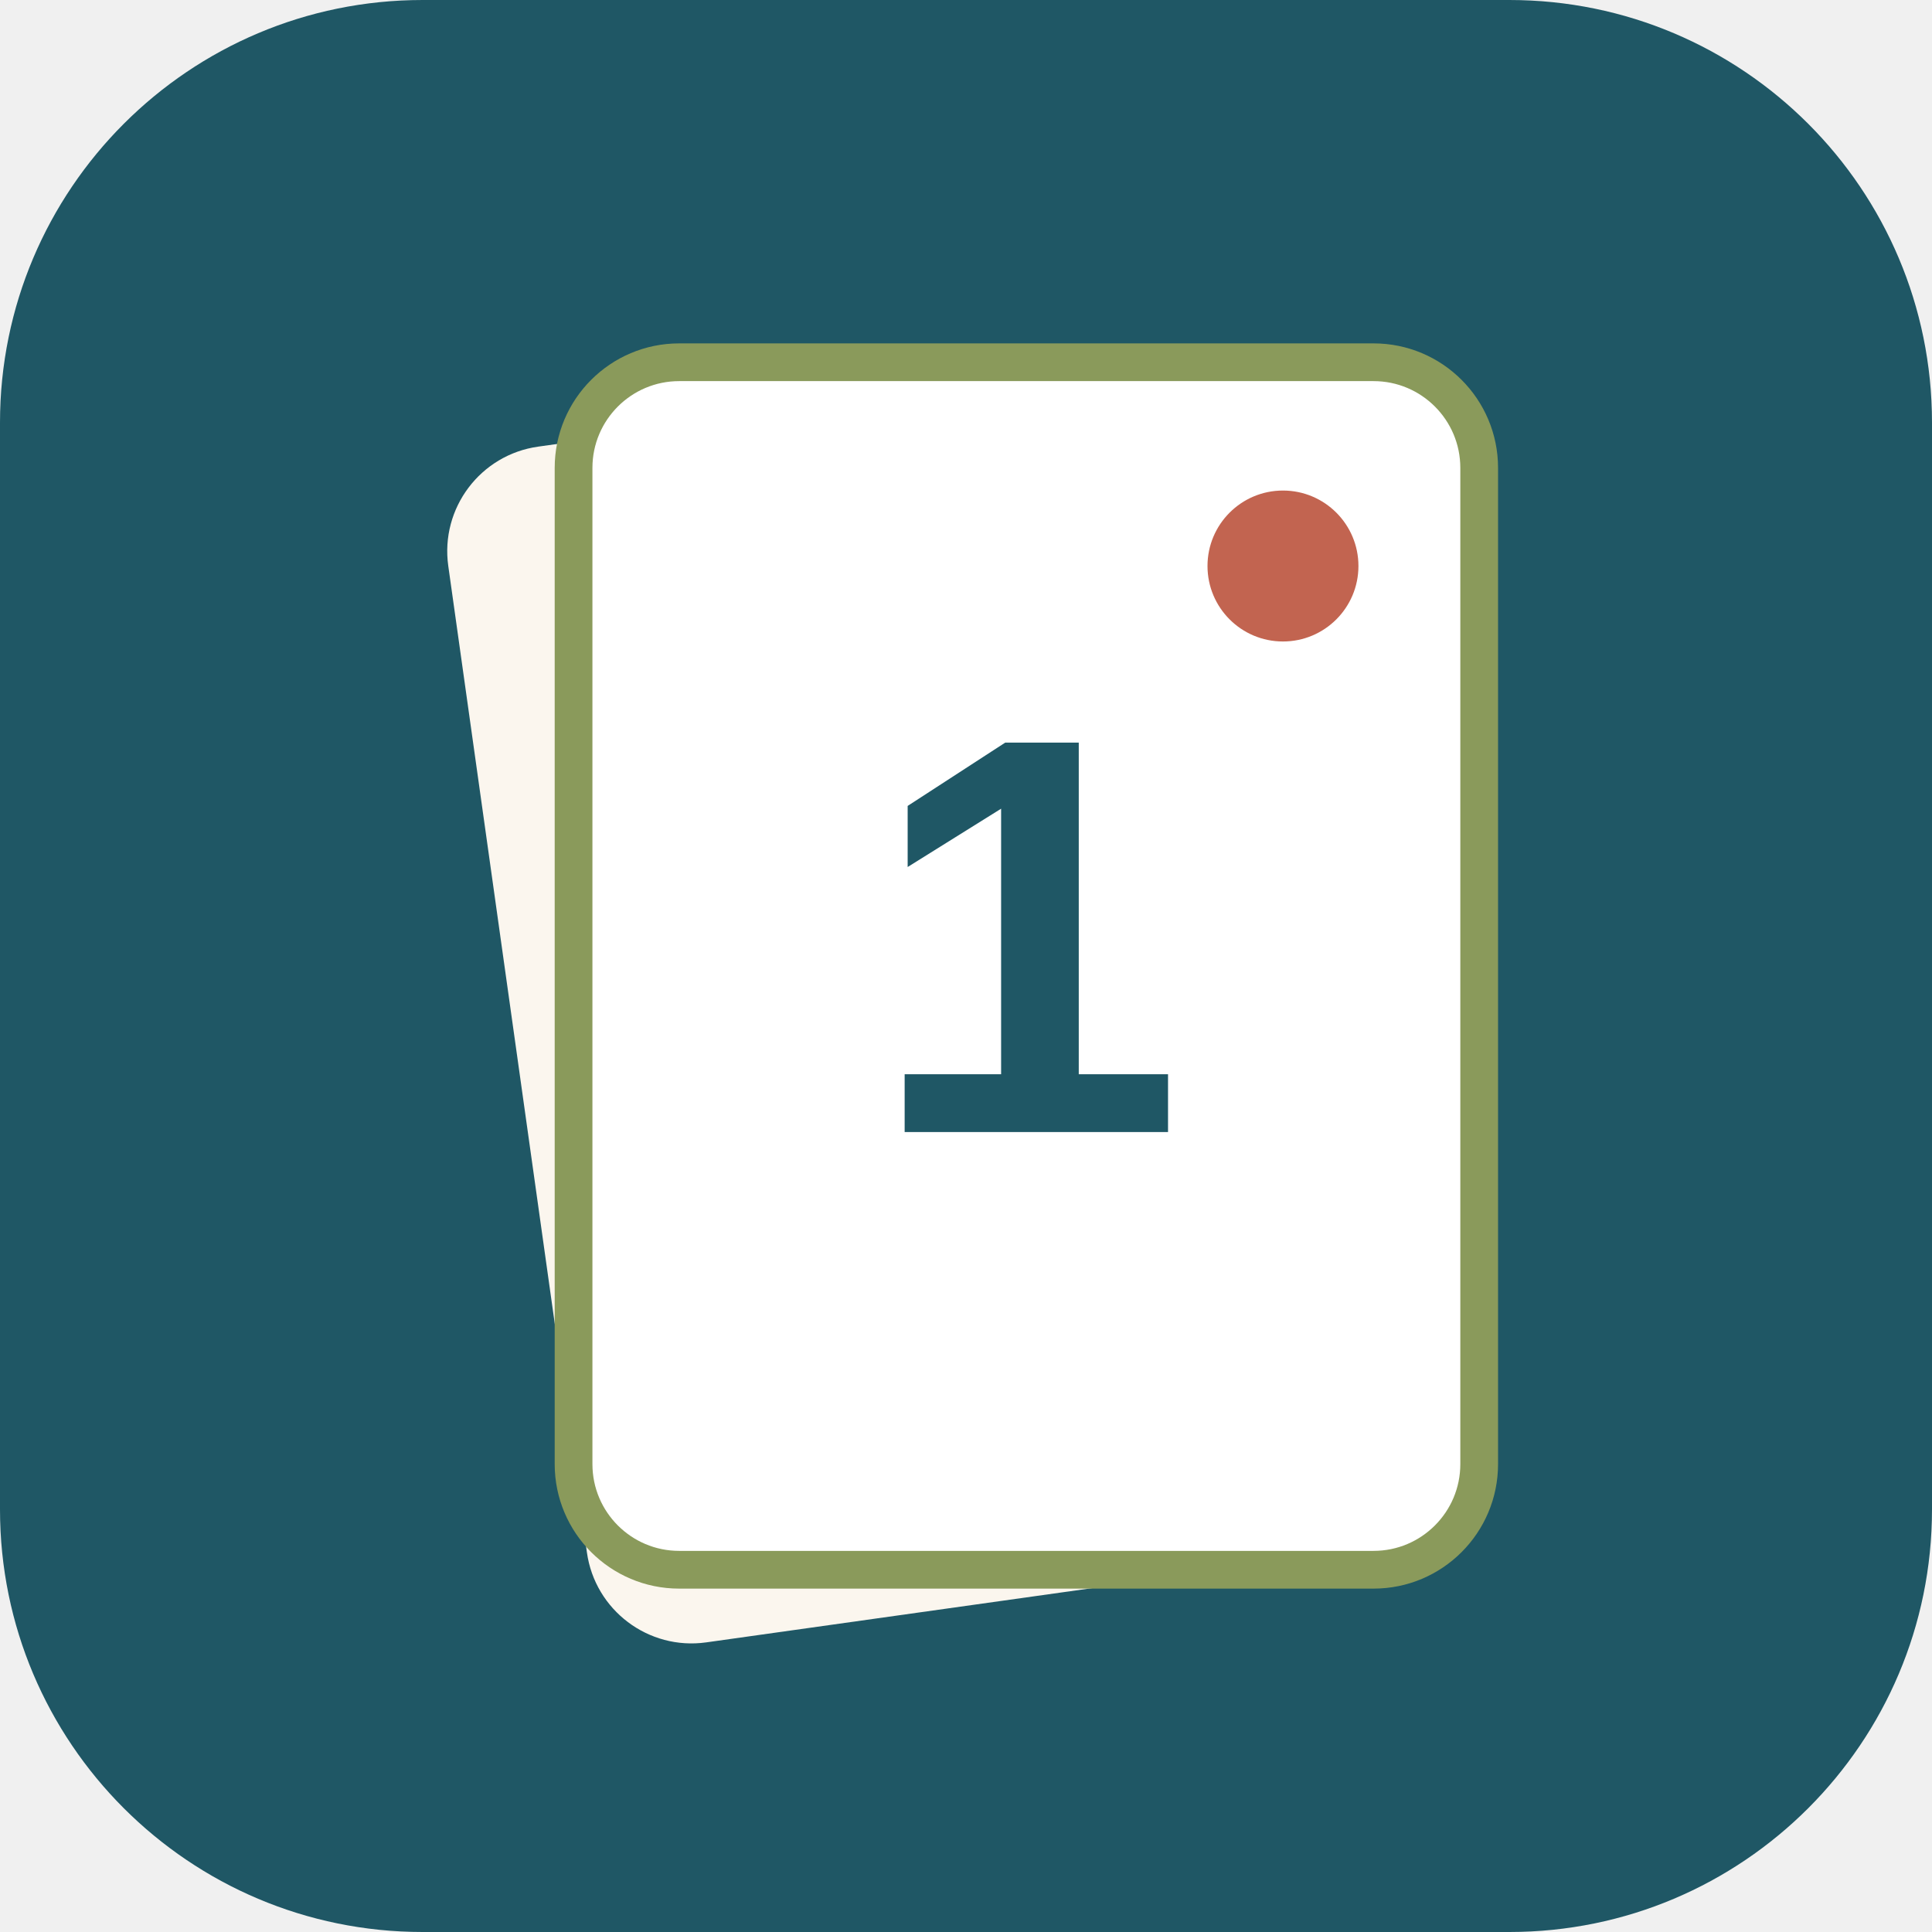
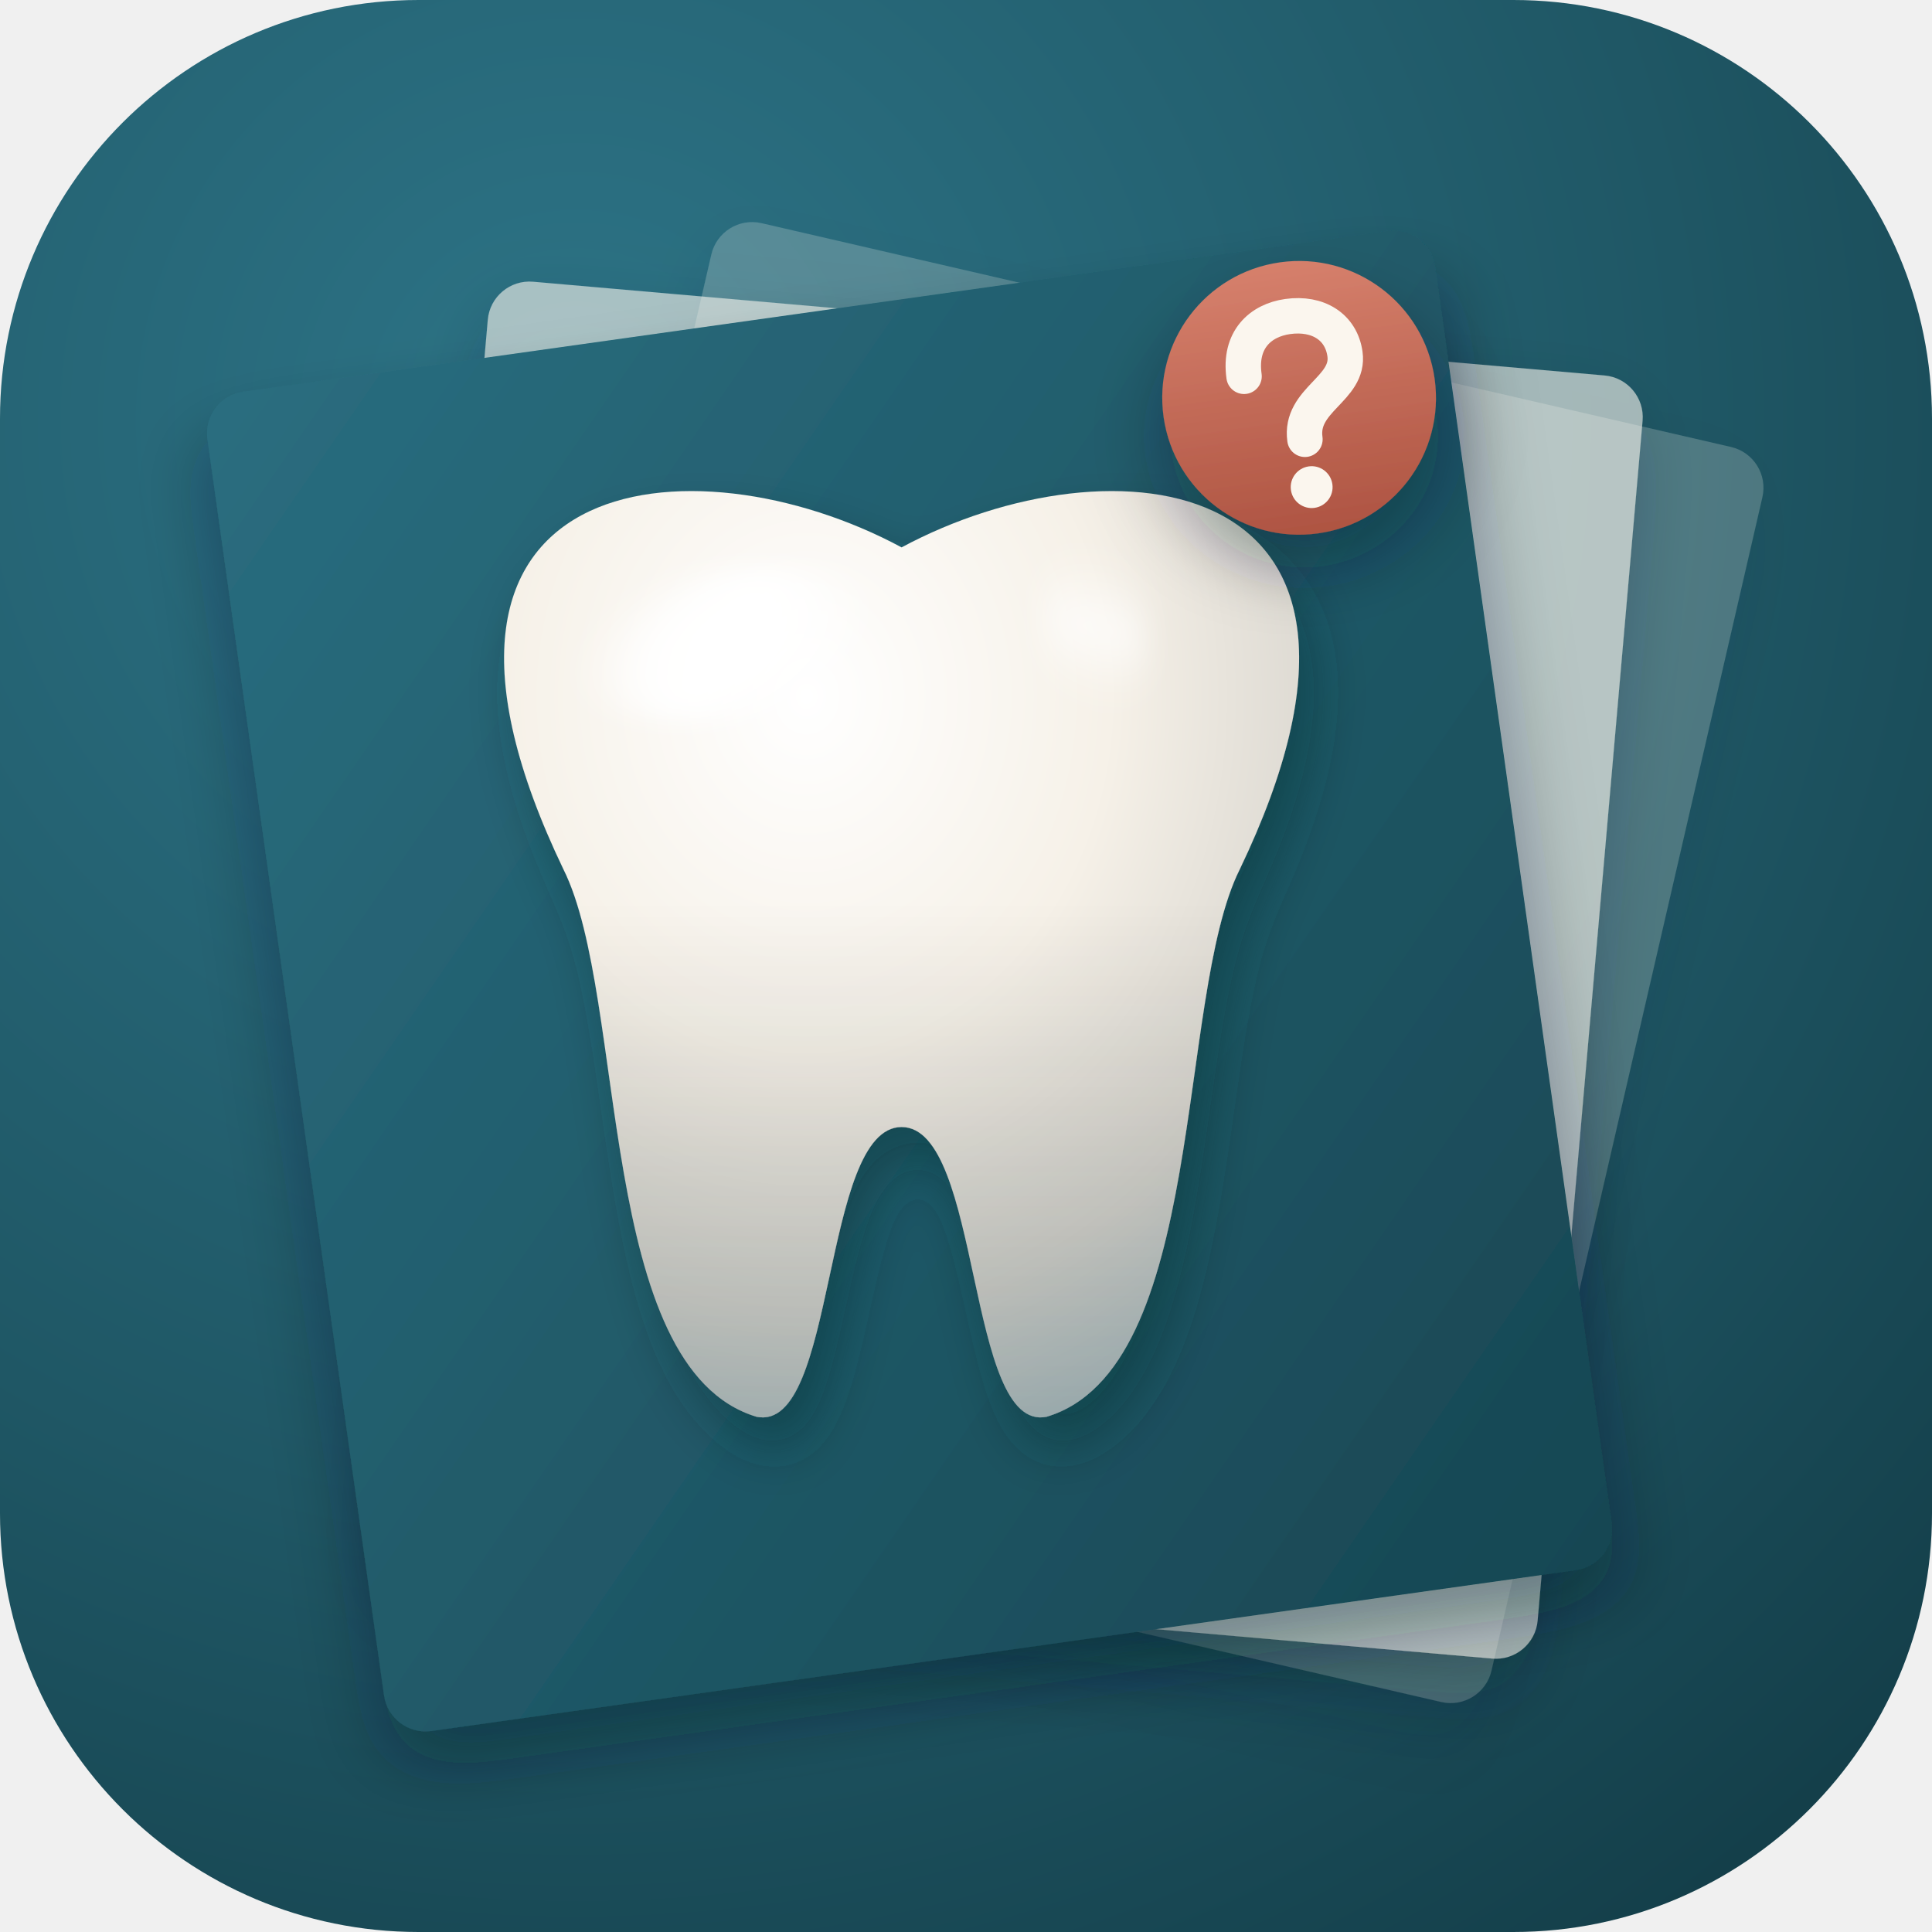
- <svg xmlns="http://www.w3.org/2000/svg" viewBox="0 0 512 512">
-   <rect width="512" height="512" rx="112" fill="#1F5765" />
-   <rect x="136" y="104" width="240" height="320" rx="28" fill="#FBF6EE" transform="rotate(-8 256 264)" />
-   <rect x="152" y="96" width="240" height="320" rx="28" fill="#FFFFFF" stroke="#8A9A5B" stroke-width="10" />
-   <text x="272" y="300" text-anchor="middle" font-family="Poppins,Arial,sans-serif" font-weight="700" font-size="150" fill="#1F5765">1</text>
-   <circle cx="340" cy="150" r="20" fill="#C26450" />
+ <svg xmlns="http://www.w3.org/2000/svg" viewBox="0 0 120 120">
+   <defs>
+     <clipPath id="r">
+       <rect width="120" height="120" rx="26" />
+     </clipPath>
+   </defs>
+   <g clip-path="url(#r)">
+     <defs>
+       <radialGradient id="bg" cx="30%" cy="22%" r="95%">
+         <stop offset="0" stop-color="#2D7487" />
+         <stop offset=".6" stop-color="#1F5765" />
+         <stop offset="1" stop-color="#143F4A" />
+       </radialGradient>
+       <linearGradient id="cf" x1="0" y1="0" x2="1" y2="1">
+         <stop offset="0" stop-color="#FFFFFF" />
+         <stop offset="1" stop-color="#F1E9DB" />
+       </linearGradient>
+       <linearGradient id="cp" x1="0" y1="0" x2="1" y2="1">
+         <stop offset="0" stop-color="#2A6E80" />
+         <stop offset="1" stop-color="#174652" />
+       </linearGradient>
+       <linearGradient id="bd" x1="0" y1="0" x2="0" y2="1">
+         <stop offset="0" stop-color="#D6806C" />
+         <stop offset="1" stop-color="#AE5442" />
+       </linearGradient>
+       <radialGradient id="tb" cx="38%" cy="22%" r="85%">
+         <stop offset="0" stop-color="#FFFFFF" />
+         <stop offset=".45" stop-color="#F6F1E8" />
+         <stop offset=".8" stop-color="#D9D6CF" />
+         <stop offset="1" stop-color="#B9C3C4" />
+       </radialGradient>
+       <linearGradient id="rt" x1="0" y1="0" x2="0" y2="1">
+         <stop offset=".45" stop-color="#000" stop-opacity="0" />
+         <stop offset="1" stop-color="#1F5765" stop-opacity=".28" />
+       </linearGradient>
+       <filter id="sh" x="-30%" y="-30%" width="160%" height="160%">
+         <feGaussianBlur in="SourceAlpha" stdDeviation="2.2" />
+         <feOffset dy="2.4" result="o" />
+         <feFlood flood-color="#06222A" flood-opacity=".35" />
+         <feComposite in2="o" operator="in" />
+         <feMerge>
+           <feMergeNode />
+           <feMergeNode in="SourceGraphic" />
+         </feMerge>
+       </filter>
+       <filter id="ts" x="-30%" y="-30%" width="160%" height="160%">
+         <feGaussianBlur in="SourceAlpha" stdDeviation="1.6" />
+         <feOffset dx="1" dy="2" result="o" />
+         <feFlood flood-color="#0B2E37" flood-opacity=".38" />
+         <feComposite in2="o" operator="in" />
+         <feMerge>
+           <feMergeNode />
+           <feMergeNode in="SourceGraphic" />
+         </feMerge>
+       </filter>
+       <filter id="hb" x="-50%" y="-50%" width="200%" height="200%">
+         <feGaussianBlur stdDeviation="1.3" />
+       </filter>
+       <clipPath id="tc">
+         <path d="M35 54 C23 29 43 27 56 34 C69 27 89 29 77 54 C73 62 75 85 65 88 C60 89 61 70 56 70 C51 70 52 89 47 88 C37 85 39 62 35 54Z" />
+       </clipPath>
+     </defs>
+     <rect width="120" height="120" fill="url(#bg)" />
+     <rect x="35" y="19" width="67" height="80" rx="2.6" fill="#FBF6EE" opacity=".22" transform="rotate(13 65 59)" filter="url(#sh)" />
+     <rect x="27" y="20" width="72" height="80" rx="2.6" fill="#FBF6EE" opacity=".6" transform="rotate(5 60 59)" filter="url(#sh)" />
+     <rect x="18" y="19" width="77" height="84" rx="2.6" fill="url(#cp)" transform="rotate(-8 56 61)" filter="url(#sh)" />
+     <g filter="url(#ts)">
+       <path d="M35 54 C23 29 43 27 56 34 C69 27 89 29 77 54 C73 62 75 85 65 88 C60 89 61 70 56 70 C51 70 52 89 47 88 C37 85 39 62 35 54Z" fill="url(#tb)" />
+     </g>
+     <g clip-path="url(#tc)">
+       <rect x="20" y="20" width="80" height="80" fill="url(#rt)" />
+       <ellipse cx="45" cy="40" rx="7" ry="4.2" fill="#FFFFFF" opacity=".95" filter="url(#hb)" transform="rotate(-25 45 40)" />
+       <ellipse cx="68" cy="39" rx="3.6" ry="2.2" fill="#FFFFFF" opacity=".7" filter="url(#hb)" transform="rotate(20 68 39)" />
+     </g>
+     <g transform="rotate(-8 56 61)">
+       <g transform="translate(2.5 -2.5)">
+         <circle cx="83" cy="31" r="8.5" fill="url(#bd)" filter="url(#sh)" />
+         <path d="M79.8 29.2 C79.8 26.9 81.3 25.9 83 25.9 C84.9 25.9 86.2 27 86.2 28.7 C86.2 30.9 83 31.1 83 33.6" fill="none" stroke="#FBF6EE" stroke-width="2.2" stroke-linecap="round" />
+         <circle cx="83" cy="36.6" r="1.3" fill="#FBF6EE" />
+       </g>
+     </g>
+   </g>
</svg>
